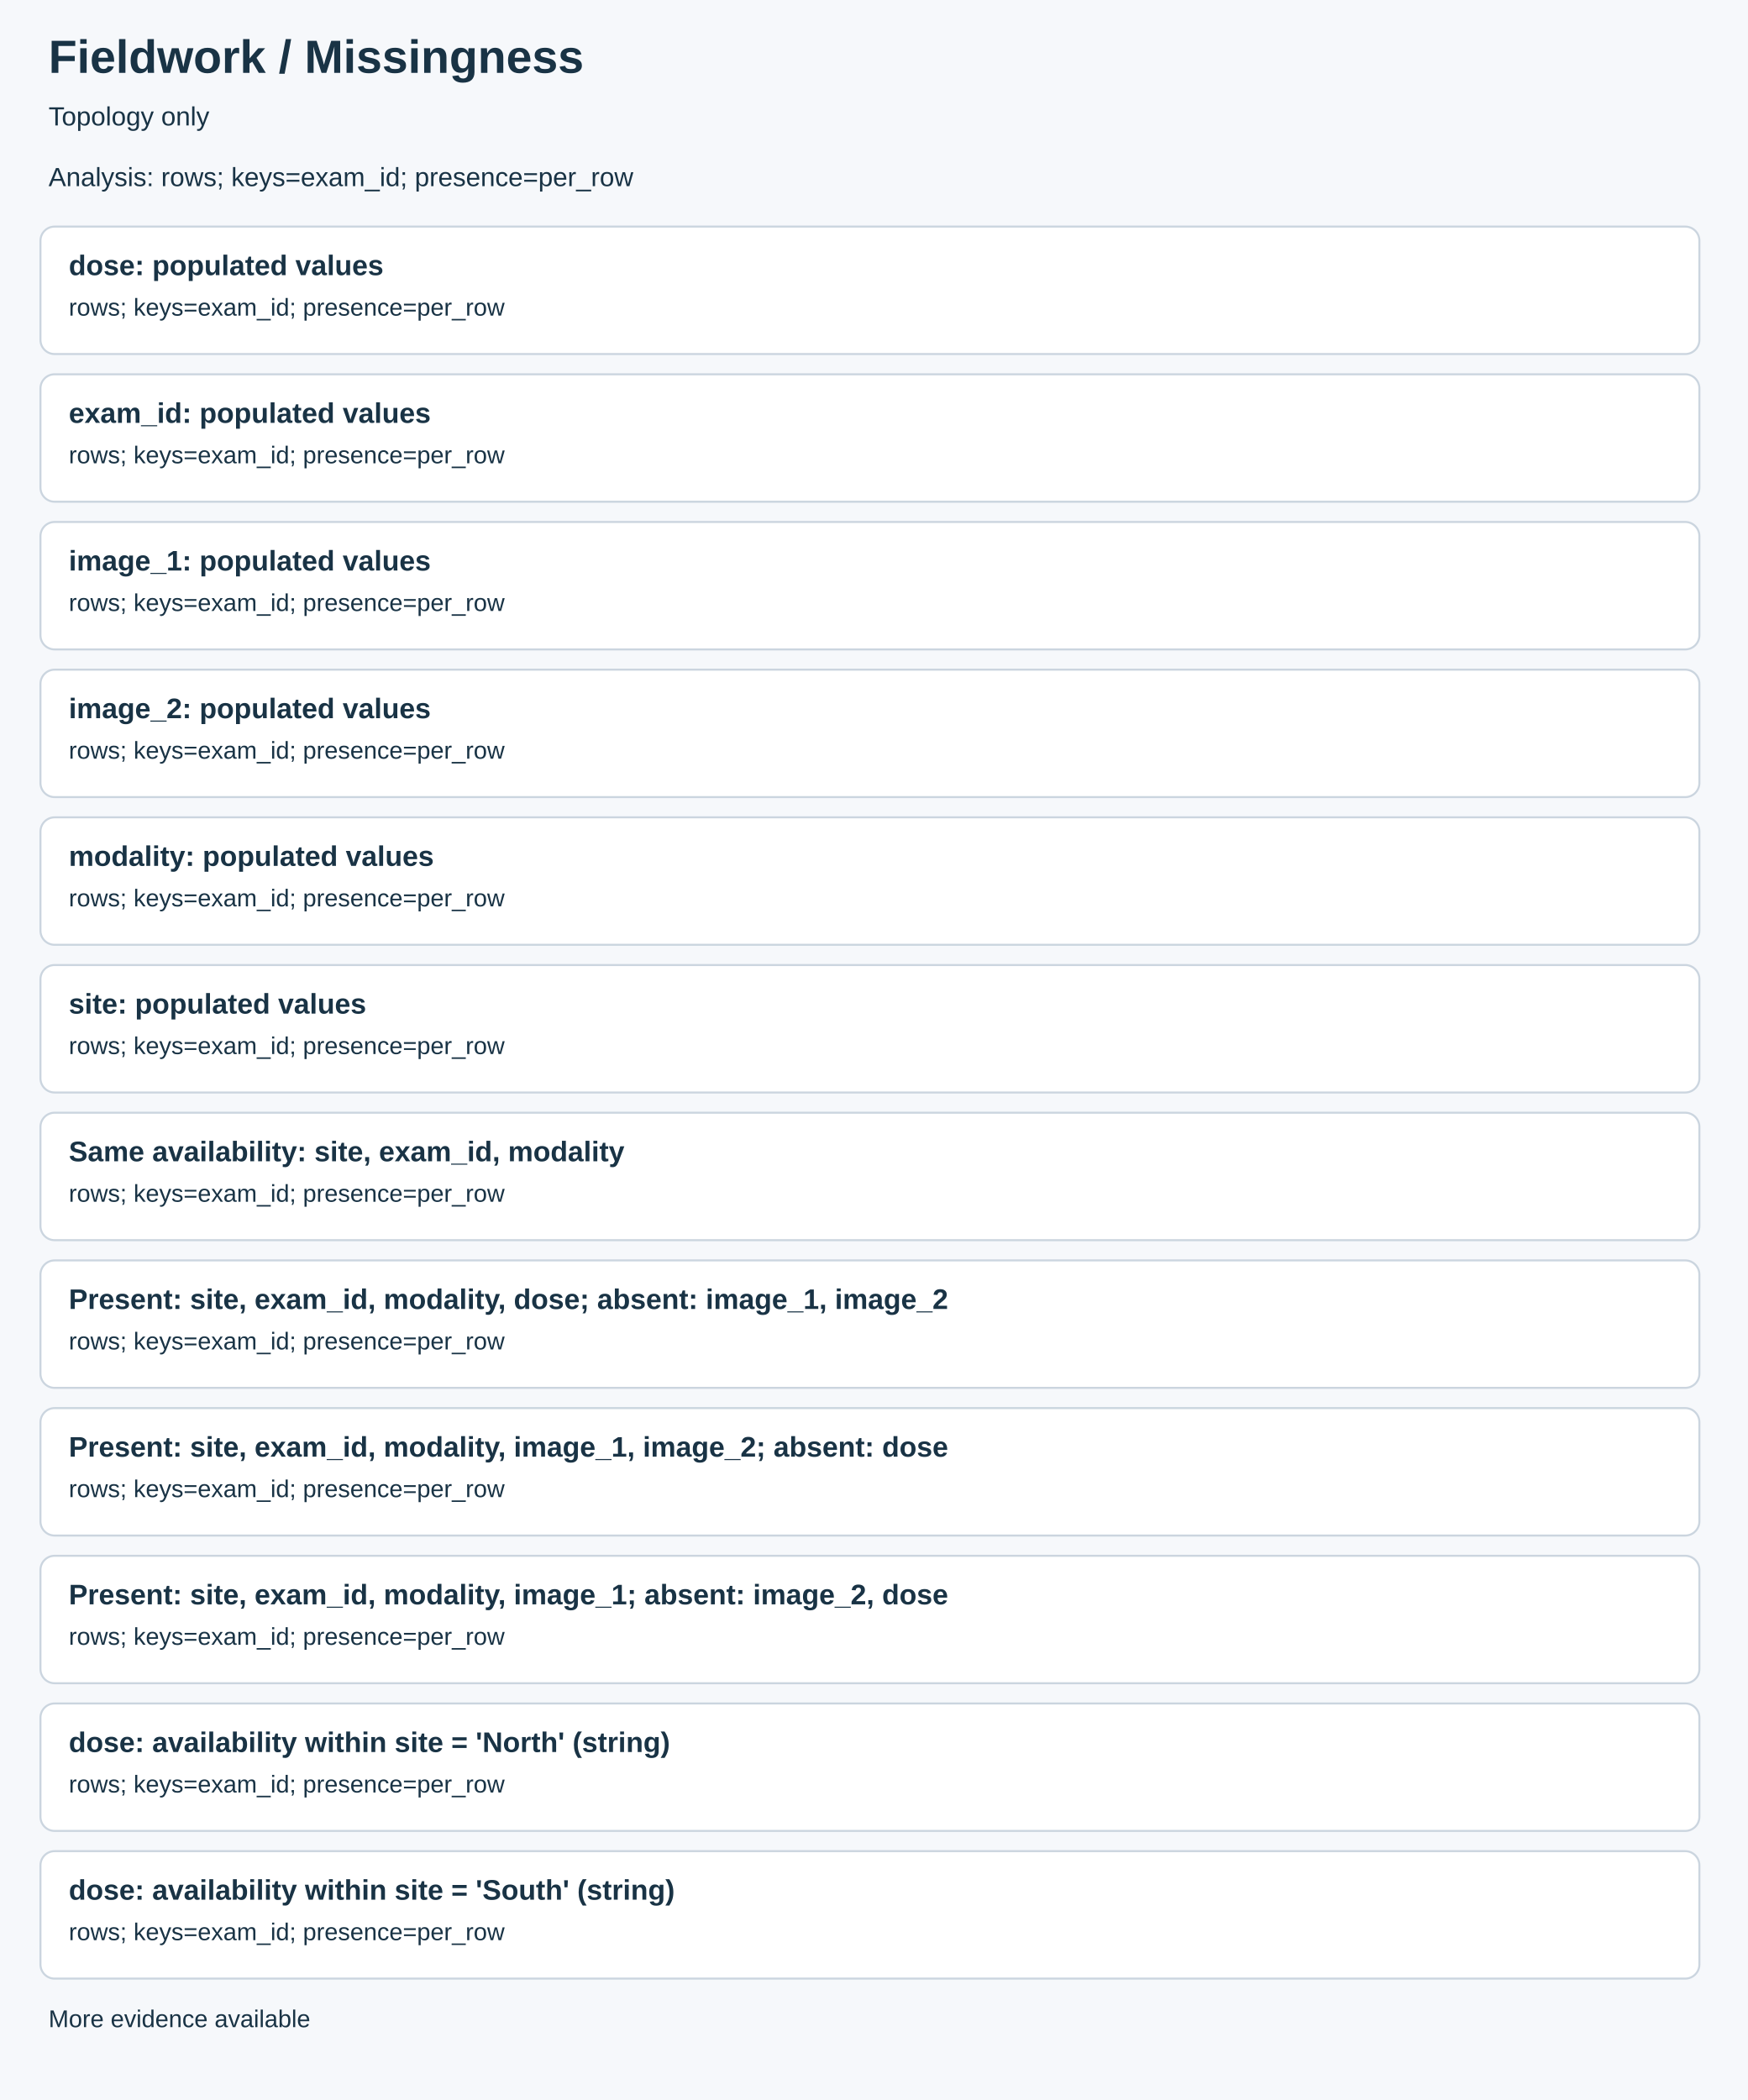
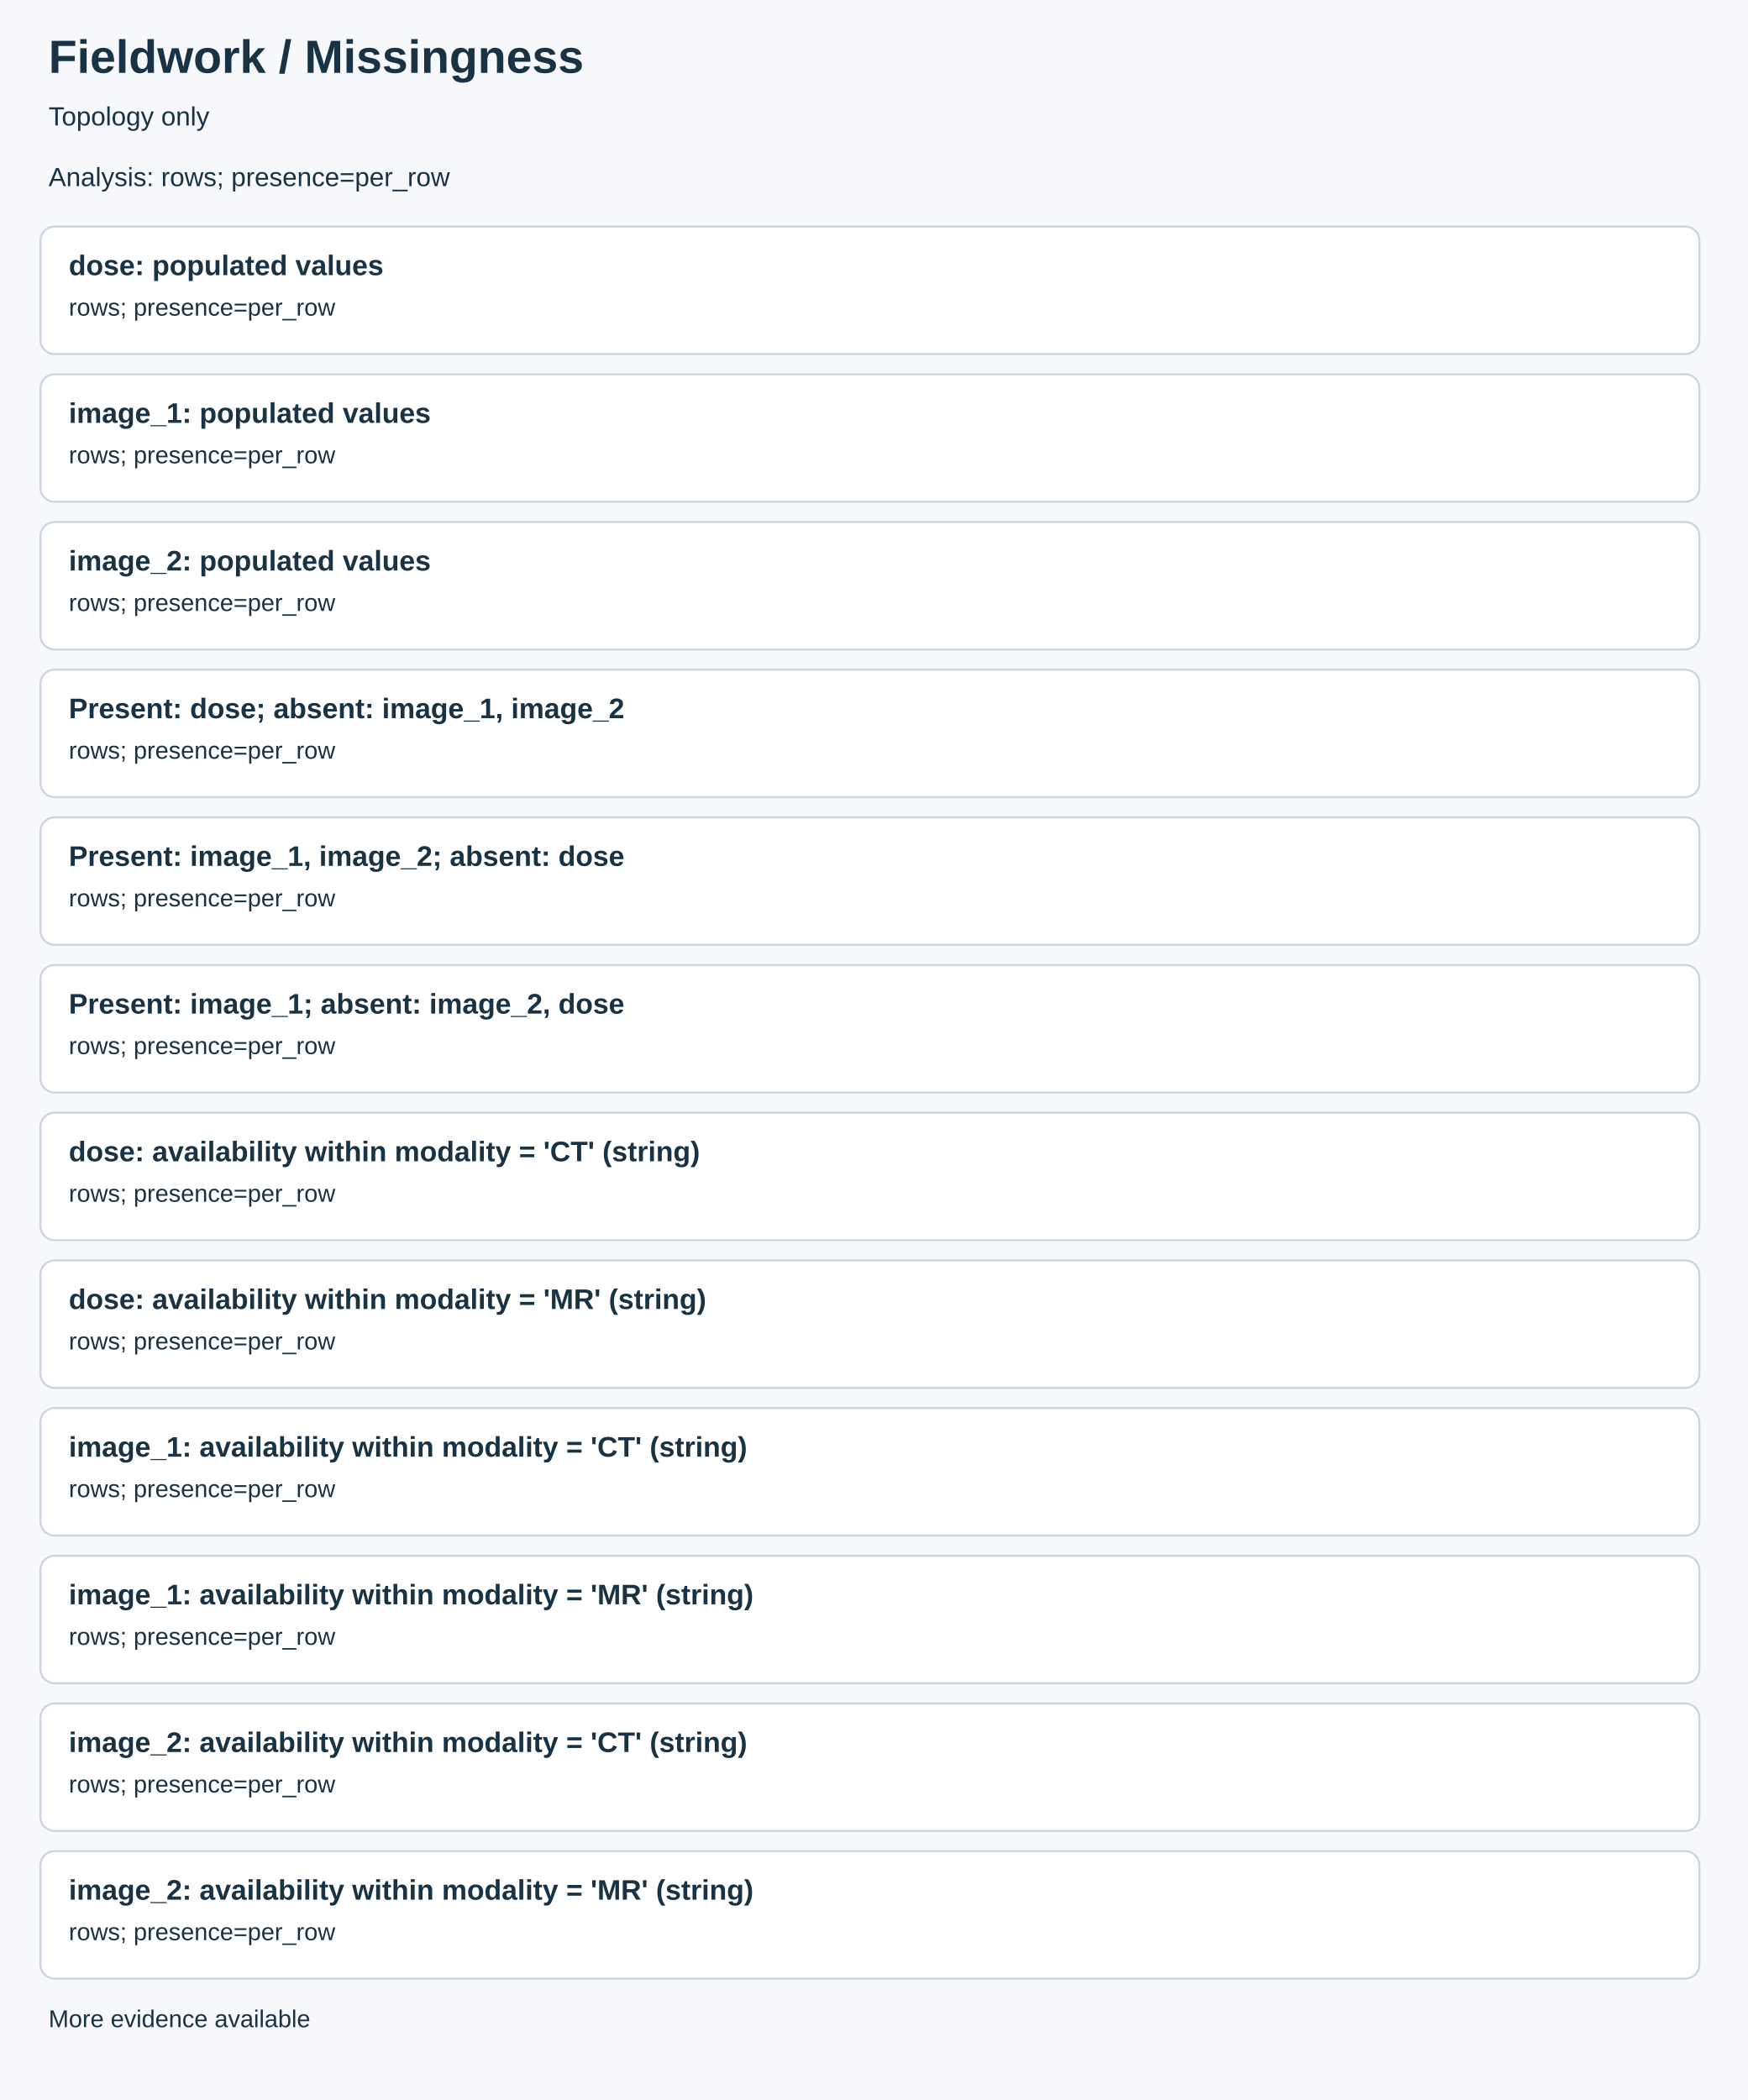
<svg xmlns="http://www.w3.org/2000/svg" role="img" aria-label="Fieldwork missingness" viewBox="0 0 864 1038" width="864" height="1038" font-family="Arial, sans-serif" fill="#193345">
  <rect width="100%" height="100%" fill="#f6f8fb" />
  <text x="24" y="36" font-size="23" font-weight="600">Fieldwork / Missingness</text>
  <text x="24" y="62" font-size="13" font-weight="400">Topology only</text>
-   <text x="24" y="92" font-size="13" font-weight="400">Analysis: rows; keys=exam_id; presence=per_row</text>
+   <text x="24" y="92" font-size="13" font-weight="400">Analysis: rows; presence=per_row</text>
  <rect x="20" y="112" width="820" height="63" rx="7" fill="#ffffff" stroke="#cbd5df" />
  <text x="34" y="136" font-size="14" font-weight="600">dose: populated values</text>
-   <text x="34" y="156" font-size="12" font-weight="400">rows; keys=exam_id; presence=per_row</text>
+   <text x="34" y="156" font-size="12" font-weight="400">rows; presence=per_row</text>
  <rect x="20" y="185" width="820" height="63" rx="7" fill="#ffffff" stroke="#cbd5df" />
-   <text x="34" y="209" font-size="14" font-weight="600">exam_id: populated values</text>
-   <text x="34" y="229" font-size="12" font-weight="400">rows; keys=exam_id; presence=per_row</text>
+   <text x="34" y="209" font-size="14" font-weight="600">image_1: populated values</text>
+   <text x="34" y="229" font-size="12" font-weight="400">rows; presence=per_row</text>
  <rect x="20" y="258" width="820" height="63" rx="7" fill="#ffffff" stroke="#cbd5df" />
-   <text x="34" y="282" font-size="14" font-weight="600">image_1: populated values</text>
-   <text x="34" y="302" font-size="12" font-weight="400">rows; keys=exam_id; presence=per_row</text>
+   <text x="34" y="282" font-size="14" font-weight="600">image_2: populated values</text>
+   <text x="34" y="302" font-size="12" font-weight="400">rows; presence=per_row</text>
  <rect x="20" y="331" width="820" height="63" rx="7" fill="#ffffff" stroke="#cbd5df" />
-   <text x="34" y="355" font-size="14" font-weight="600">image_2: populated values</text>
-   <text x="34" y="375" font-size="12" font-weight="400">rows; keys=exam_id; presence=per_row</text>
+   <text x="34" y="355" font-size="14" font-weight="600">Present: dose; absent: image_1, image_2</text>
+   <text x="34" y="375" font-size="12" font-weight="400">rows; presence=per_row</text>
  <rect x="20" y="404" width="820" height="63" rx="7" fill="#ffffff" stroke="#cbd5df" />
-   <text x="34" y="428" font-size="14" font-weight="600">modality: populated values</text>
-   <text x="34" y="448" font-size="12" font-weight="400">rows; keys=exam_id; presence=per_row</text>
+   <text x="34" y="428" font-size="14" font-weight="600">Present: image_1, image_2; absent: dose</text>
+   <text x="34" y="448" font-size="12" font-weight="400">rows; presence=per_row</text>
  <rect x="20" y="477" width="820" height="63" rx="7" fill="#ffffff" stroke="#cbd5df" />
-   <text x="34" y="501" font-size="14" font-weight="600">site: populated values</text>
-   <text x="34" y="521" font-size="12" font-weight="400">rows; keys=exam_id; presence=per_row</text>
+   <text x="34" y="501" font-size="14" font-weight="600">Present: image_1; absent: image_2, dose</text>
+   <text x="34" y="521" font-size="12" font-weight="400">rows; presence=per_row</text>
  <rect x="20" y="550" width="820" height="63" rx="7" fill="#ffffff" stroke="#cbd5df" />
-   <text x="34" y="574" font-size="14" font-weight="600">Same availability: site, exam_id, modality</text>
-   <text x="34" y="594" font-size="12" font-weight="400">rows; keys=exam_id; presence=per_row</text>
+   <text x="34" y="574" font-size="14" font-weight="600">dose: availability within modality = 'CT' (string)</text>
+   <text x="34" y="594" font-size="12" font-weight="400">rows; presence=per_row</text>
  <rect x="20" y="623" width="820" height="63" rx="7" fill="#ffffff" stroke="#cbd5df" />
-   <text x="34" y="647" font-size="14" font-weight="600">Present: site, exam_id, modality, dose; absent: image_1, image_2</text>
-   <text x="34" y="667" font-size="12" font-weight="400">rows; keys=exam_id; presence=per_row</text>
+   <text x="34" y="647" font-size="14" font-weight="600">dose: availability within modality = 'MR' (string)</text>
+   <text x="34" y="667" font-size="12" font-weight="400">rows; presence=per_row</text>
  <rect x="20" y="696" width="820" height="63" rx="7" fill="#ffffff" stroke="#cbd5df" />
-   <text x="34" y="720" font-size="14" font-weight="600">Present: site, exam_id, modality, image_1, image_2; absent: dose</text>
-   <text x="34" y="740" font-size="12" font-weight="400">rows; keys=exam_id; presence=per_row</text>
+   <text x="34" y="720" font-size="14" font-weight="600">image_1: availability within modality = 'CT' (string)</text>
+   <text x="34" y="740" font-size="12" font-weight="400">rows; presence=per_row</text>
  <rect x="20" y="769" width="820" height="63" rx="7" fill="#ffffff" stroke="#cbd5df" />
-   <text x="34" y="793" font-size="14" font-weight="600">Present: site, exam_id, modality, image_1; absent: image_2, dose</text>
-   <text x="34" y="813" font-size="12" font-weight="400">rows; keys=exam_id; presence=per_row</text>
+   <text x="34" y="793" font-size="14" font-weight="600">image_1: availability within modality = 'MR' (string)</text>
+   <text x="34" y="813" font-size="12" font-weight="400">rows; presence=per_row</text>
  <rect x="20" y="842" width="820" height="63" rx="7" fill="#ffffff" stroke="#cbd5df" />
-   <text x="34" y="866" font-size="14" font-weight="600">dose: availability within site = 'North' (string)</text>
-   <text x="34" y="886" font-size="12" font-weight="400">rows; keys=exam_id; presence=per_row</text>
+   <text x="34" y="866" font-size="14" font-weight="600">image_2: availability within modality = 'CT' (string)</text>
+   <text x="34" y="886" font-size="12" font-weight="400">rows; presence=per_row</text>
  <rect x="20" y="915" width="820" height="63" rx="7" fill="#ffffff" stroke="#cbd5df" />
-   <text x="34" y="939" font-size="14" font-weight="600">dose: availability within site = 'South' (string)</text>
-   <text x="34" y="959" font-size="12" font-weight="400">rows; keys=exam_id; presence=per_row</text>
+   <text x="34" y="939" font-size="14" font-weight="600">image_2: availability within modality = 'MR' (string)</text>
+   <text x="34" y="959" font-size="12" font-weight="400">rows; presence=per_row</text>
  <text x="24" y="1002" font-size="12" font-weight="400">More evidence available</text>
</svg>
